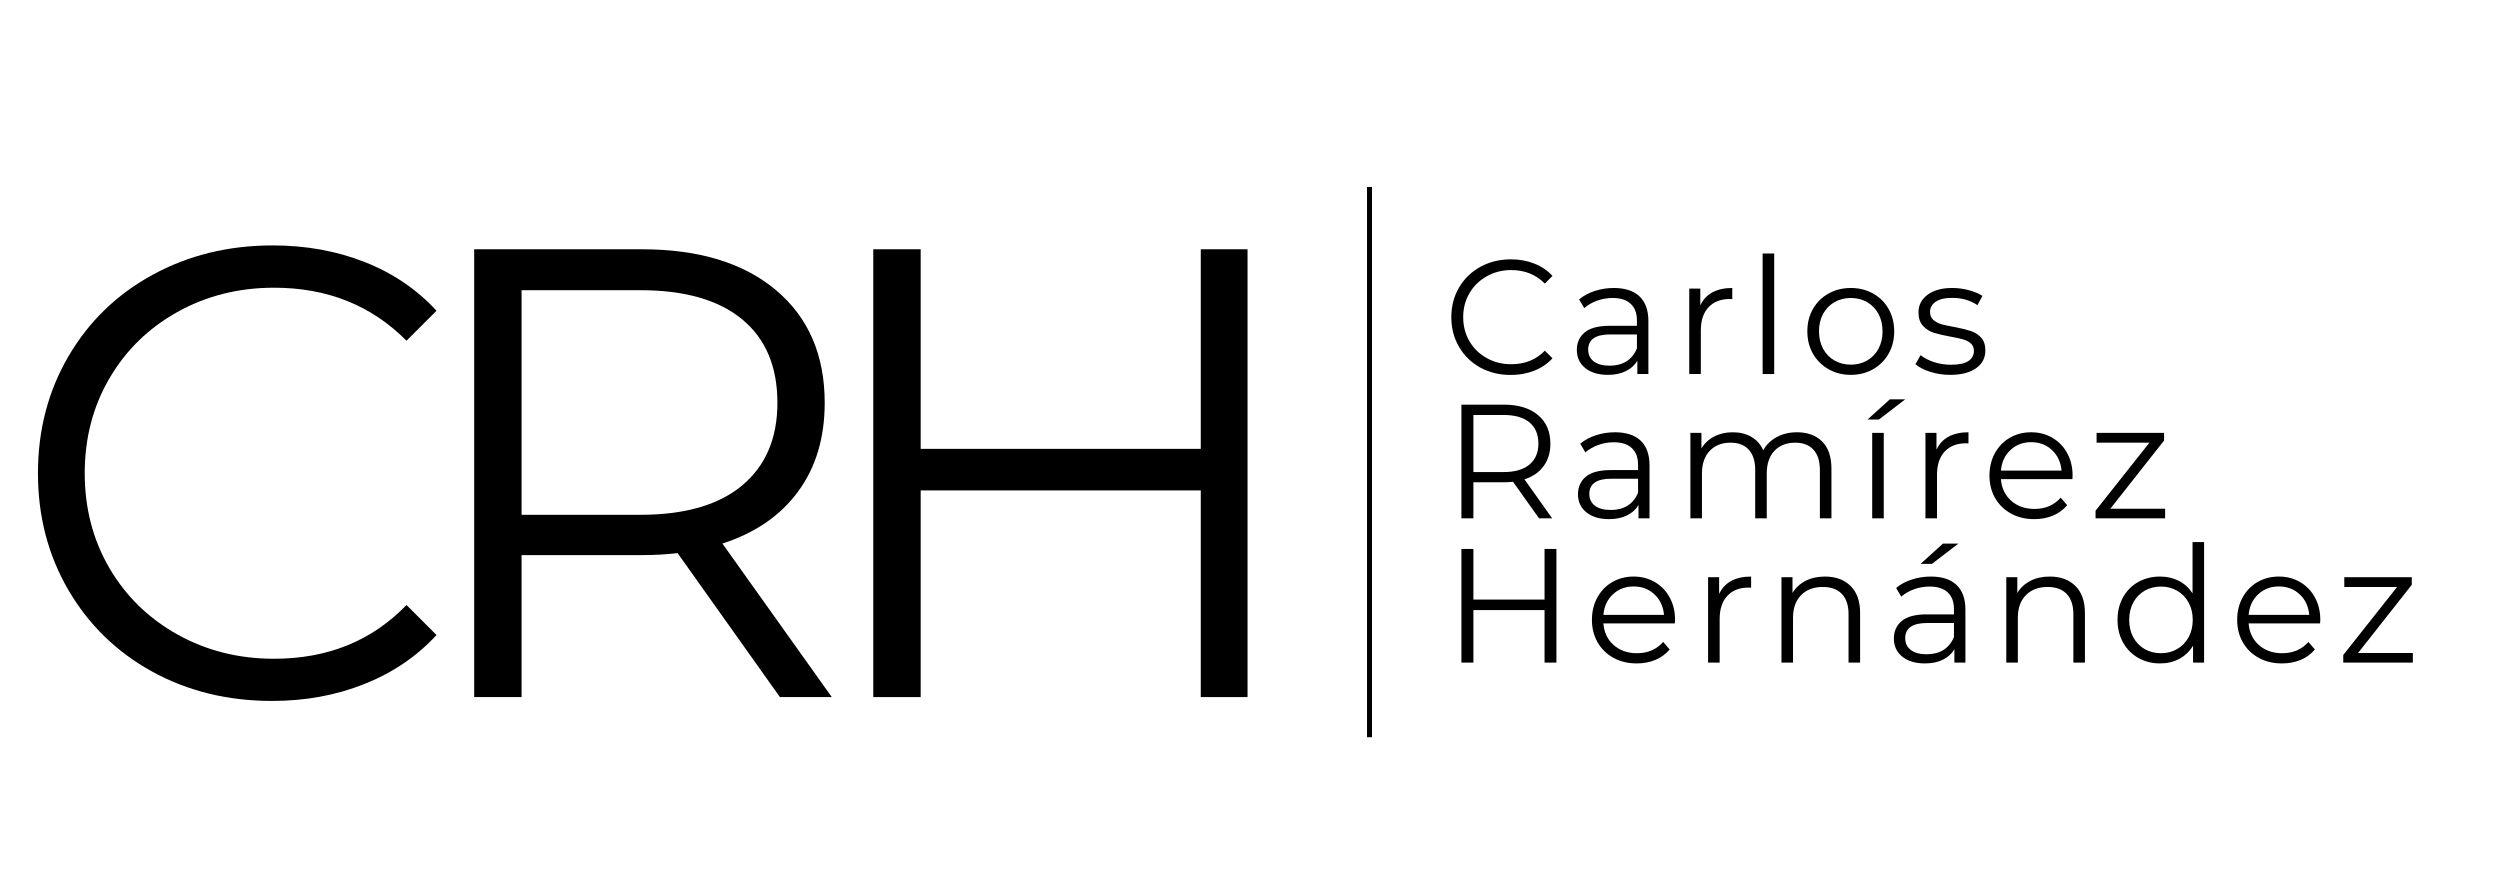
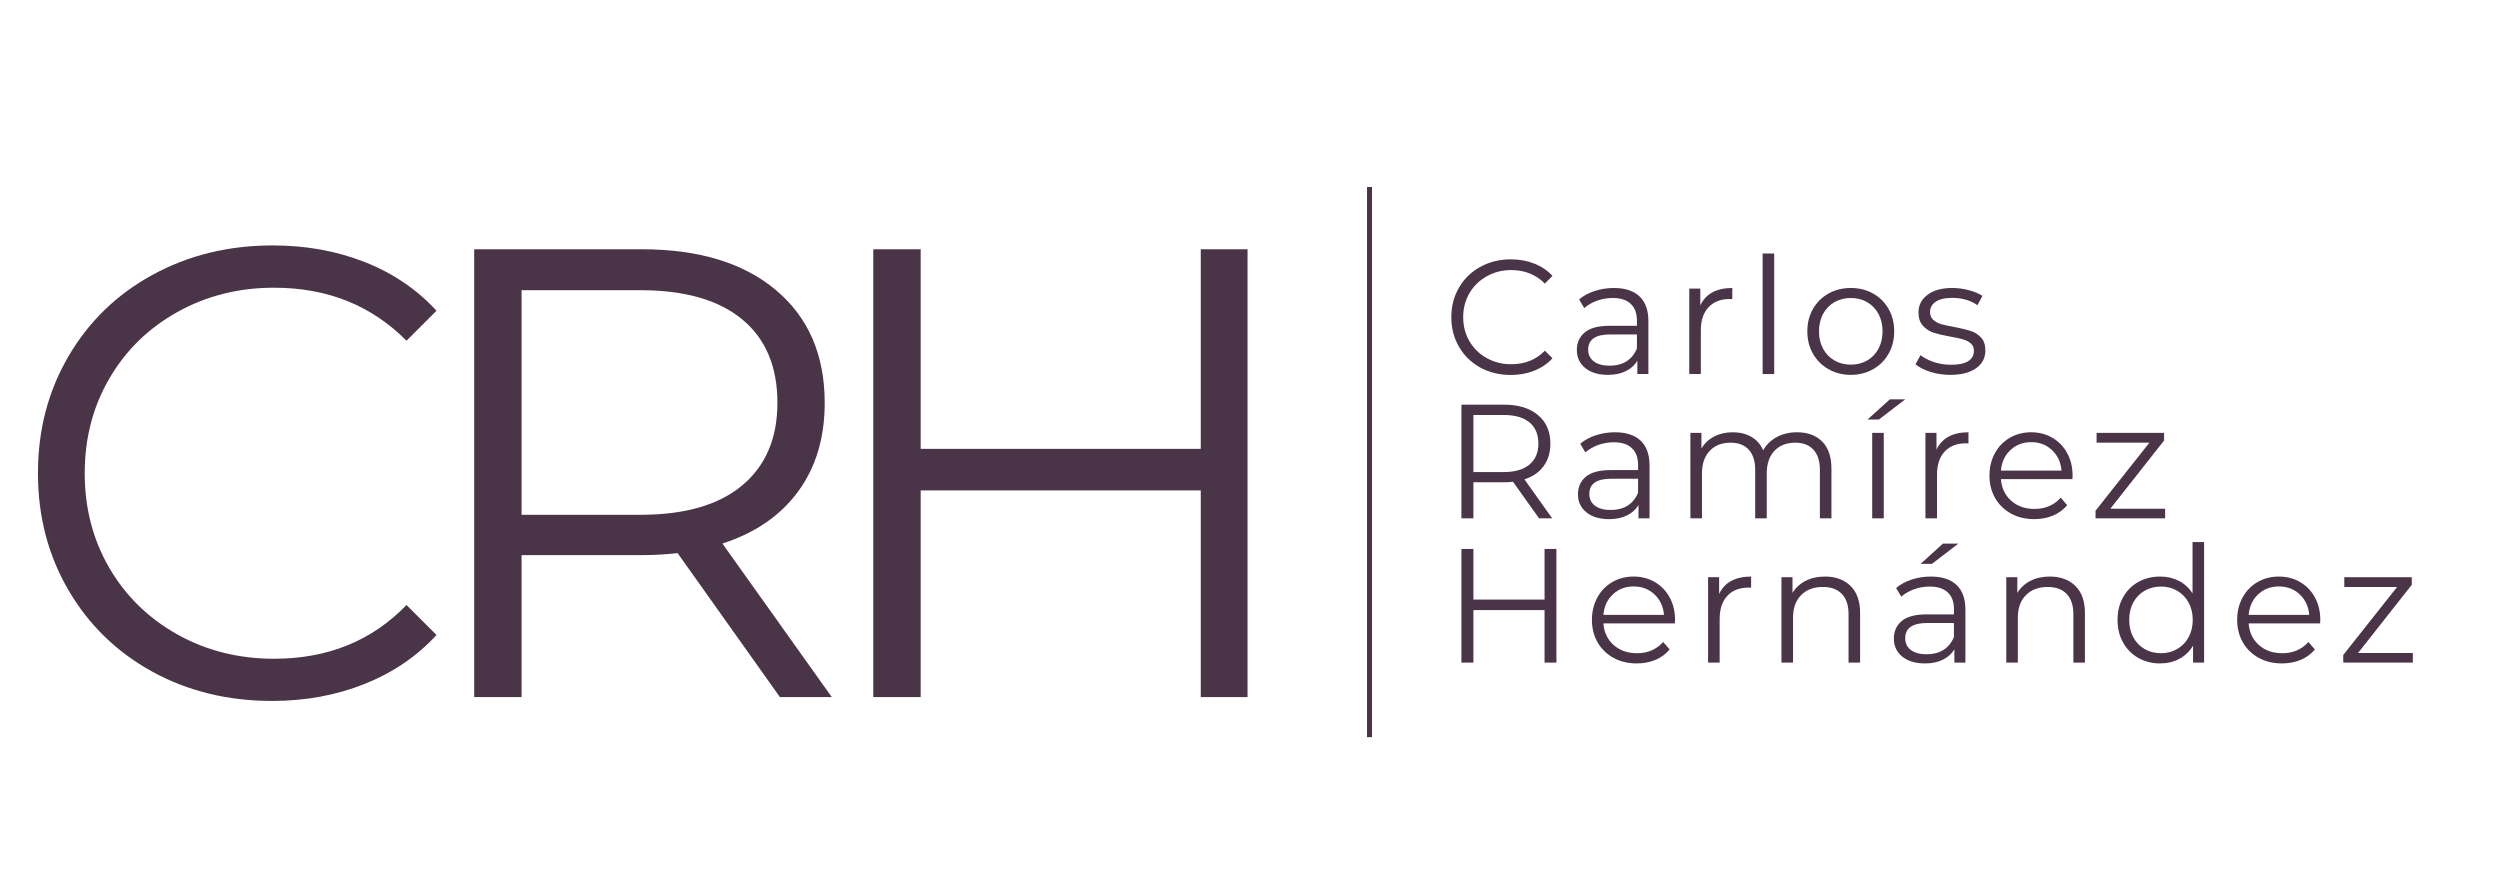
<svg xmlns="http://www.w3.org/2000/svg" width="500" zoomAndPan="magnify" viewBox="0 0 375 131.25" height="175" preserveAspectRatio="xMidYMid meet" version="1.2">
  <defs />
-   <g id="0ebc406b63">
-     <g style="fill:#000000;fill-opacity:1;">
+   <g id="b70f6da9f3">
+     <g style="fill:#493547;fill-opacity:1;">
      <g transform="translate(0.709236, 104.5629)">
        <path style="stroke:none" d="M 40.109 0.578 C 33.453 0.578 27.453 -0.891 22.109 -3.828 C 16.773 -6.773 12.586 -10.852 9.547 -16.062 C 6.504 -21.281 4.984 -27.117 4.984 -33.578 C 4.984 -40.047 6.504 -45.883 9.547 -51.094 C 12.586 -56.312 16.789 -60.391 22.156 -63.328 C 27.531 -66.273 33.547 -67.75 40.203 -67.75 C 45.191 -67.75 49.797 -66.914 54.016 -65.25 C 58.242 -63.582 61.828 -61.148 64.766 -57.953 L 60.266 -53.453 C 55.016 -58.754 48.391 -61.406 40.391 -61.406 C 35.086 -61.406 30.258 -60.191 25.906 -57.766 C 21.551 -55.336 18.145 -52.008 15.688 -47.781 C 13.227 -43.562 12 -38.828 12 -33.578 C 12 -28.336 13.227 -23.602 15.688 -19.375 C 18.145 -15.156 21.551 -11.828 25.906 -9.391 C 30.258 -6.961 35.086 -5.75 40.391 -5.75 C 48.453 -5.75 55.078 -8.438 60.266 -13.812 L 64.766 -9.312 C 61.828 -6.113 58.227 -3.664 53.969 -1.969 C 49.719 -0.27 45.098 0.578 40.109 0.578 Z M 40.109 0.578 " />
      </g>
    </g>
-     <g style="fill:#000000;fill-opacity:1;">
+     <g style="fill:#493547;fill-opacity:1;">
      <g transform="translate(60.18948, 104.5629)">
        <path style="stroke:none" d="M 56.797 0 L 41.453 -21.594 C 39.723 -21.395 37.93 -21.297 36.078 -21.297 L 18.047 -21.297 L 18.047 0 L 10.938 0 L 10.938 -67.172 L 36.078 -67.172 C 44.648 -67.172 51.363 -65.125 56.219 -61.031 C 61.082 -56.938 63.516 -51.305 63.516 -44.141 C 63.516 -38.891 62.188 -34.457 59.531 -30.844 C 56.883 -27.227 53.098 -24.625 48.172 -23.031 L 64.578 0 Z M 35.891 -27.344 C 42.535 -27.344 47.617 -28.812 51.141 -31.75 C 54.66 -34.695 56.422 -38.828 56.422 -44.141 C 56.422 -49.578 54.66 -53.75 51.141 -56.656 C 47.617 -59.57 42.535 -61.031 35.891 -61.031 L 18.047 -61.031 L 18.047 -27.344 Z M 35.891 -27.344 " />
      </g>
    </g>
-     <g style="fill:#000000;fill-opacity:1;">
+     <g style="fill:#493547;fill-opacity:1;">
      <g transform="translate(120.0535, 104.5629)">
        <path style="stroke:none" d="M 67.078 -67.172 L 67.078 0 L 60.062 0 L 60.062 -31 L 18.047 -31 L 18.047 0 L 10.938 0 L 10.938 -67.172 L 18.047 -67.172 L 18.047 -37.234 L 60.062 -37.234 L 60.062 -67.172 Z M 67.078 -67.172 " />
      </g>
    </g>
-     <path style="fill:none;stroke-width:1;stroke-linecap:butt;stroke-linejoin:miter;stroke:#000000;stroke-opacity:1;stroke-miterlimit:4;" d="M -0.002 0.498 L 110.669 0.498 " transform="matrix(0,0.745739,-0.745739,0,205.7975,28.04822)" />
-     <g style="fill:#000000;fill-opacity:1;">
+     <path style="fill:none;stroke-width:1;stroke-linecap:butt;stroke-linejoin:miter;stroke:#493547;stroke-opacity:1;stroke-miterlimit:4;" d="M -0.002 0.498 L 110.669 0.498 " transform="matrix(0,0.745739,-0.745739,0,205.7975,28.04822)" />
+     <g style="fill:#493547;fill-opacity:1;">
      <g transform="translate(216.4324, 56.10347)">
        <path style="stroke:none" d="M 10.188 0.141 C 8.5 0.141 6.973 -0.227 5.609 -0.969 C 4.254 -1.719 3.191 -2.754 2.422 -4.078 C 1.648 -5.398 1.266 -6.883 1.266 -8.531 C 1.266 -10.164 1.648 -11.645 2.422 -12.969 C 3.191 -14.289 4.258 -15.328 5.625 -16.078 C 6.988 -16.828 8.516 -17.203 10.203 -17.203 C 11.473 -17.203 12.645 -16.988 13.719 -16.562 C 14.789 -16.145 15.695 -15.531 16.438 -14.719 L 15.297 -13.562 C 13.961 -14.914 12.281 -15.594 10.25 -15.594 C 8.906 -15.594 7.68 -15.281 6.578 -14.656 C 5.473 -14.039 4.609 -13.195 3.984 -12.125 C 3.359 -11.051 3.047 -9.852 3.047 -8.531 C 3.047 -7.195 3.359 -5.992 3.984 -4.922 C 4.609 -3.848 5.473 -3.004 6.578 -2.391 C 7.68 -1.773 8.906 -1.469 10.25 -1.469 C 12.301 -1.469 13.984 -2.145 15.297 -3.5 L 16.438 -2.359 C 15.695 -1.547 14.785 -0.926 13.703 -0.5 C 12.617 -0.07 11.445 0.141 10.188 0.141 Z M 10.188 0.141 " />
      </g>
    </g>
-     <g style="fill:#000000;fill-opacity:1;">
+     <g style="fill:#493547;fill-opacity:1;">
      <g transform="translate(235.1808, 56.10347)">
        <path style="stroke:none" d="M 6.891 -12.906 C 8.566 -12.906 9.848 -12.488 10.734 -11.656 C 11.629 -10.82 12.078 -9.582 12.078 -7.938 L 12.078 0 L 10.422 0 L 10.422 -2 C 10.035 -1.332 9.461 -0.812 8.703 -0.438 C 7.953 -0.062 7.055 0.125 6.016 0.125 C 4.586 0.125 3.453 -0.211 2.609 -0.891 C 1.766 -1.578 1.344 -2.484 1.344 -3.609 C 1.344 -4.691 1.734 -5.566 2.516 -6.234 C 3.305 -6.898 4.562 -7.234 6.281 -7.234 L 10.359 -7.234 L 10.359 -8.016 C 10.359 -9.117 10.047 -9.957 9.422 -10.531 C 8.805 -11.113 7.906 -11.406 6.719 -11.406 C 5.906 -11.406 5.125 -11.27 4.375 -11 C 3.633 -10.727 2.992 -10.359 2.453 -9.891 L 1.688 -11.188 C 2.332 -11.738 3.109 -12.16 4.016 -12.453 C 4.93 -12.754 5.891 -12.906 6.891 -12.906 Z M 6.281 -1.25 C 7.258 -1.25 8.098 -1.469 8.797 -1.906 C 9.492 -2.352 10.016 -3 10.359 -3.844 L 10.359 -5.938 L 6.328 -5.938 C 4.141 -5.938 3.047 -5.176 3.047 -3.656 C 3.047 -2.906 3.328 -2.316 3.891 -1.891 C 4.461 -1.461 5.258 -1.25 6.281 -1.25 Z M 6.281 -1.25 " />
      </g>
    </g>
-     <g style="fill:#000000;fill-opacity:1;">
+     <g style="fill:#493547;fill-opacity:1;">
      <g transform="translate(250.9832, 56.10347)">
        <path style="stroke:none" d="M 4.062 -10.297 C 4.469 -11.16 5.07 -11.812 5.875 -12.25 C 6.688 -12.688 7.68 -12.906 8.859 -12.906 L 8.859 -11.234 L 8.453 -11.25 C 7.109 -11.25 6.051 -10.832 5.281 -10 C 4.52 -9.176 4.141 -8.02 4.141 -6.531 L 4.141 0 L 2.406 0 L 2.406 -12.812 L 4.062 -12.812 Z M 4.062 -10.297 " />
      </g>
    </g>
-     <g style="fill:#000000;fill-opacity:1;">
+     <g style="fill:#493547;fill-opacity:1;">
      <g transform="translate(261.9889, 56.10347)">
        <path style="stroke:none" d="M 2.406 -18.078 L 4.141 -18.078 L 4.141 0 L 2.406 0 Z M 2.406 -18.078 " />
      </g>
    </g>
-     <g style="fill:#000000;fill-opacity:1;">
+     <g style="fill:#493547;fill-opacity:1;">
      <g transform="translate(269.9755, 56.10347)">
        <path style="stroke:none" d="M 7.656 0.125 C 6.414 0.125 5.301 -0.156 4.312 -0.719 C 3.32 -1.281 2.539 -2.055 1.969 -3.047 C 1.406 -4.035 1.125 -5.156 1.125 -6.406 C 1.125 -7.656 1.406 -8.773 1.969 -9.766 C 2.539 -10.754 3.32 -11.523 4.312 -12.078 C 5.301 -12.629 6.414 -12.906 7.656 -12.906 C 8.883 -12.906 9.992 -12.629 10.984 -12.078 C 11.973 -11.523 12.75 -10.754 13.312 -9.766 C 13.875 -8.773 14.156 -7.656 14.156 -6.406 C 14.156 -5.156 13.875 -4.035 13.312 -3.047 C 12.75 -2.055 11.973 -1.281 10.984 -0.719 C 9.992 -0.156 8.883 0.125 7.656 0.125 Z M 7.656 -1.406 C 8.562 -1.406 9.375 -1.613 10.094 -2.031 C 10.82 -2.445 11.391 -3.035 11.797 -3.797 C 12.203 -4.555 12.406 -5.426 12.406 -6.406 C 12.406 -7.383 12.203 -8.254 11.797 -9.016 C 11.391 -9.773 10.82 -10.363 10.094 -10.781 C 9.375 -11.195 8.562 -11.406 7.656 -11.406 C 6.738 -11.406 5.914 -11.195 5.188 -10.781 C 4.469 -10.363 3.898 -9.773 3.484 -9.016 C 3.078 -8.254 2.875 -7.383 2.875 -6.406 C 2.875 -5.426 3.078 -4.555 3.484 -3.797 C 3.898 -3.035 4.469 -2.445 5.188 -2.031 C 5.914 -1.613 6.738 -1.406 7.656 -1.406 Z M 7.656 -1.406 " />
      </g>
    </g>
-     <g style="fill:#000000;fill-opacity:1;">
+     <g style="fill:#493547;fill-opacity:1;">
      <g transform="translate(286.6788, 56.10347)">
        <path style="stroke:none" d="M 5.844 0.125 C 4.801 0.125 3.805 -0.023 2.859 -0.328 C 1.91 -0.629 1.172 -1.008 0.641 -1.469 L 1.406 -2.828 C 1.945 -2.398 2.625 -2.051 3.438 -1.781 C 4.25 -1.52 5.094 -1.391 5.969 -1.391 C 7.133 -1.391 8 -1.57 8.562 -1.938 C 9.125 -2.301 9.406 -2.816 9.406 -3.484 C 9.406 -3.953 9.25 -4.32 8.938 -4.594 C 8.633 -4.863 8.242 -5.066 7.766 -5.203 C 7.297 -5.336 6.672 -5.473 5.891 -5.609 C 4.859 -5.797 4.023 -5.988 3.391 -6.188 C 2.754 -6.395 2.211 -6.742 1.766 -7.234 C 1.316 -7.723 1.094 -8.395 1.094 -9.25 C 1.094 -10.32 1.539 -11.195 2.438 -11.875 C 3.332 -12.562 4.57 -12.906 6.156 -12.906 C 6.988 -12.906 7.816 -12.797 8.641 -12.578 C 9.473 -12.359 10.156 -12.07 10.688 -11.719 L 9.938 -10.328 C 8.883 -11.055 7.625 -11.422 6.156 -11.422 C 5.051 -11.422 4.219 -11.223 3.656 -10.828 C 3.102 -10.441 2.828 -9.938 2.828 -9.312 C 2.828 -8.82 2.984 -8.43 3.297 -8.141 C 3.617 -7.848 4.016 -7.629 4.484 -7.484 C 4.953 -7.348 5.602 -7.207 6.438 -7.062 C 7.457 -6.863 8.273 -6.664 8.891 -6.469 C 9.504 -6.281 10.031 -5.953 10.469 -5.484 C 10.906 -5.016 11.125 -4.363 11.125 -3.531 C 11.125 -2.406 10.656 -1.516 9.719 -0.859 C 8.789 -0.203 7.5 0.125 5.844 0.125 Z M 5.844 0.125 " />
      </g>
    </g>
-     <g style="fill:#000000;fill-opacity:1;">
+     <g style="fill:#493547;fill-opacity:1;">
      <g transform="translate(216.4324, 77.74631)">
        <path style="stroke:none" d="M 14.422 0 L 10.516 -5.484 C 10.078 -5.43 9.625 -5.406 9.156 -5.406 L 4.578 -5.406 L 4.578 0 L 2.781 0 L 2.781 -17.047 L 9.156 -17.047 C 11.332 -17.047 13.035 -16.523 14.266 -15.484 C 15.504 -14.453 16.125 -13.023 16.125 -11.203 C 16.125 -9.867 15.785 -8.742 15.109 -7.828 C 14.441 -6.91 13.484 -6.25 12.234 -5.844 L 16.391 0 Z M 9.109 -6.938 C 10.797 -6.938 12.086 -7.312 12.984 -8.062 C 13.879 -8.812 14.328 -9.859 14.328 -11.203 C 14.328 -12.586 13.879 -13.648 12.984 -14.391 C 12.086 -15.129 10.797 -15.5 9.109 -15.5 L 4.578 -15.5 L 4.578 -6.938 Z M 9.109 -6.938 " />
      </g>
    </g>
-     <g style="fill:#000000;fill-opacity:1;">
+     <g style="fill:#493547;fill-opacity:1;">
      <g transform="translate(235.3513, 77.74631)">
        <path style="stroke:none" d="M 6.891 -12.906 C 8.566 -12.906 9.848 -12.488 10.734 -11.656 C 11.629 -10.82 12.078 -9.582 12.078 -7.938 L 12.078 0 L 10.422 0 L 10.422 -2 C 10.035 -1.332 9.461 -0.812 8.703 -0.438 C 7.953 -0.062 7.055 0.125 6.016 0.125 C 4.586 0.125 3.453 -0.211 2.609 -0.891 C 1.766 -1.578 1.344 -2.484 1.344 -3.609 C 1.344 -4.691 1.734 -5.566 2.516 -6.234 C 3.305 -6.898 4.562 -7.234 6.281 -7.234 L 10.359 -7.234 L 10.359 -8.016 C 10.359 -9.117 10.047 -9.957 9.422 -10.531 C 8.805 -11.113 7.906 -11.406 6.719 -11.406 C 5.906 -11.406 5.125 -11.27 4.375 -11 C 3.633 -10.727 2.992 -10.359 2.453 -9.891 L 1.688 -11.188 C 2.332 -11.738 3.109 -12.16 4.016 -12.453 C 4.93 -12.754 5.891 -12.906 6.891 -12.906 Z M 6.281 -1.25 C 7.258 -1.25 8.098 -1.469 8.797 -1.906 C 9.492 -2.352 10.016 -3 10.359 -3.844 L 10.359 -5.938 L 6.328 -5.938 C 4.141 -5.938 3.047 -5.176 3.047 -3.656 C 3.047 -2.906 3.328 -2.316 3.891 -1.891 C 4.461 -1.461 5.258 -1.25 6.281 -1.25 Z M 6.281 -1.25 " />
      </g>
    </g>
-     <g style="fill:#000000;fill-opacity:1;">
+     <g style="fill:#493547;fill-opacity:1;">
      <g transform="translate(251.1536, 77.74631)">
        <path style="stroke:none" d="M 18.391 -12.906 C 19.992 -12.906 21.254 -12.441 22.172 -11.516 C 23.098 -10.598 23.562 -9.234 23.562 -7.422 L 23.562 0 L 21.828 0 L 21.828 -7.266 C 21.828 -8.586 21.504 -9.598 20.859 -10.297 C 20.223 -10.992 19.316 -11.344 18.141 -11.344 C 16.816 -11.344 15.77 -10.93 15 -10.109 C 14.238 -9.297 13.859 -8.164 13.859 -6.719 L 13.859 0 L 12.125 0 L 12.125 -7.266 C 12.125 -8.586 11.801 -9.598 11.156 -10.297 C 10.52 -10.992 9.609 -11.344 8.422 -11.344 C 7.109 -11.344 6.066 -10.93 5.297 -10.109 C 4.523 -9.297 4.141 -8.164 4.141 -6.719 L 4.141 0 L 2.406 0 L 2.406 -12.812 L 4.062 -12.812 L 4.062 -10.469 C 4.52 -11.25 5.156 -11.848 5.969 -12.266 C 6.781 -12.691 7.711 -12.906 8.766 -12.906 C 9.836 -12.906 10.766 -12.676 11.547 -12.219 C 12.336 -11.77 12.93 -11.098 13.328 -10.203 C 13.797 -11.047 14.473 -11.707 15.359 -12.188 C 16.242 -12.664 17.254 -12.906 18.391 -12.906 Z M 18.391 -12.906 " />
      </g>
    </g>
-     <g style="fill:#000000;fill-opacity:1;">
+     <g style="fill:#493547;fill-opacity:1;">
      <g transform="translate(278.424, 77.74631)">
        <path style="stroke:none" d="M 2.406 -12.812 L 4.141 -12.812 L 4.141 0 L 2.406 0 Z M 5.047 -17.844 L 7.359 -17.844 L 3.406 -14.812 L 1.703 -14.812 Z M 5.047 -17.844 " />
      </g>
    </g>
-     <g style="fill:#000000;fill-opacity:1;">
+     <g style="fill:#493547;fill-opacity:1;">
      <g transform="translate(286.4106, 77.74631)">
        <path style="stroke:none" d="M 4.062 -10.297 C 4.469 -11.16 5.07 -11.812 5.875 -12.25 C 6.688 -12.688 7.68 -12.906 8.859 -12.906 L 8.859 -11.234 L 8.453 -11.25 C 7.109 -11.25 6.051 -10.832 5.281 -10 C 4.52 -9.176 4.141 -8.02 4.141 -6.531 L 4.141 0 L 2.406 0 L 2.406 -12.812 L 4.062 -12.812 Z M 4.062 -10.297 " />
      </g>
    </g>
-     <g style="fill:#000000;fill-opacity:1;">
+     <g style="fill:#493547;fill-opacity:1;">
      <g transform="translate(297.2945, 77.74631)">
        <path style="stroke:none" d="M 13.562 -5.875 L 2.844 -5.875 C 2.945 -4.539 3.457 -3.461 4.375 -2.641 C 5.301 -1.816 6.473 -1.406 7.891 -1.406 C 8.691 -1.406 9.422 -1.547 10.078 -1.828 C 10.742 -2.117 11.32 -2.539 11.812 -3.094 L 12.781 -1.969 C 12.219 -1.289 11.508 -0.77 10.656 -0.406 C 9.801 -0.051 8.863 0.125 7.844 0.125 C 6.531 0.125 5.363 -0.156 4.344 -0.719 C 3.332 -1.281 2.539 -2.055 1.969 -3.047 C 1.406 -4.035 1.125 -5.156 1.125 -6.406 C 1.125 -7.656 1.395 -8.773 1.938 -9.766 C 2.477 -10.754 3.223 -11.523 4.172 -12.078 C 5.129 -12.629 6.195 -12.906 7.375 -12.906 C 8.562 -12.906 9.625 -12.629 10.562 -12.078 C 11.508 -11.523 12.25 -10.758 12.781 -9.781 C 13.32 -8.801 13.594 -7.676 13.594 -6.406 Z M 7.375 -11.422 C 6.145 -11.422 5.109 -11.023 4.266 -10.234 C 3.43 -9.453 2.957 -8.426 2.844 -7.156 L 11.938 -7.156 C 11.82 -8.426 11.344 -9.453 10.5 -10.234 C 9.664 -11.023 8.625 -11.422 7.375 -11.422 Z M 7.375 -11.422 " />
      </g>
    </g>
-     <g style="fill:#000000;fill-opacity:1;">
+     <g style="fill:#493547;fill-opacity:1;">
      <g transform="translate(313.316, 77.74631)">
        <path style="stroke:none" d="M 11.453 -1.438 L 11.453 0 L 1.016 0 L 1.016 -1.141 L 9.094 -11.344 L 1.172 -11.344 L 1.172 -12.812 L 11.297 -12.812 L 11.297 -11.672 L 3.234 -1.438 Z M 11.453 -1.438 " />
      </g>
    </g>
-     <g style="fill:#000000;fill-opacity:1;">
+     <g style="fill:#493547;fill-opacity:1;">
      <g transform="translate(216.4324, 99.38915)">
        <path style="stroke:none" d="M 17.031 -17.047 L 17.031 0 L 15.25 0 L 15.25 -7.875 L 4.578 -7.875 L 4.578 0 L 2.781 0 L 2.781 -17.047 L 4.578 -17.047 L 4.578 -9.453 L 15.25 -9.453 L 15.25 -17.047 Z M 17.031 -17.047 " />
      </g>
    </g>
-     <g style="fill:#000000;fill-opacity:1;">
+     <g style="fill:#493547;fill-opacity:1;">
      <g transform="translate(237.6644, 99.38915)">
        <path style="stroke:none" d="M 13.562 -5.875 L 2.844 -5.875 C 2.945 -4.539 3.457 -3.461 4.375 -2.641 C 5.301 -1.816 6.473 -1.406 7.891 -1.406 C 8.691 -1.406 9.422 -1.547 10.078 -1.828 C 10.742 -2.117 11.32 -2.539 11.812 -3.094 L 12.781 -1.969 C 12.219 -1.289 11.508 -0.77 10.656 -0.406 C 9.801 -0.051 8.863 0.125 7.844 0.125 C 6.531 0.125 5.363 -0.156 4.344 -0.719 C 3.332 -1.281 2.539 -2.055 1.969 -3.047 C 1.406 -4.035 1.125 -5.156 1.125 -6.406 C 1.125 -7.656 1.395 -8.773 1.938 -9.766 C 2.477 -10.754 3.223 -11.523 4.172 -12.078 C 5.129 -12.629 6.195 -12.906 7.375 -12.906 C 8.562 -12.906 9.625 -12.629 10.562 -12.078 C 11.508 -11.523 12.25 -10.758 12.781 -9.781 C 13.32 -8.801 13.594 -7.676 13.594 -6.406 Z M 7.375 -11.422 C 6.145 -11.422 5.109 -11.023 4.266 -10.234 C 3.43 -9.453 2.957 -8.426 2.844 -7.156 L 11.938 -7.156 C 11.82 -8.426 11.344 -9.453 10.5 -10.234 C 9.664 -11.023 8.625 -11.422 7.375 -11.422 Z M 7.375 -11.422 " />
      </g>
    </g>
-     <g style="fill:#000000;fill-opacity:1;">
+     <g style="fill:#493547;fill-opacity:1;">
      <g transform="translate(253.8076, 99.38915)">
        <path style="stroke:none" d="M 4.062 -10.297 C 4.469 -11.16 5.07 -11.812 5.875 -12.25 C 6.688 -12.688 7.68 -12.906 8.859 -12.906 L 8.859 -11.234 L 8.453 -11.25 C 7.109 -11.25 6.051 -10.832 5.281 -10 C 4.52 -9.176 4.141 -8.02 4.141 -6.531 L 4.141 0 L 2.406 0 L 2.406 -12.812 L 4.062 -12.812 Z M 4.062 -10.297 " />
      </g>
    </g>
-     <g style="fill:#000000;fill-opacity:1;">
+     <g style="fill:#493547;fill-opacity:1;">
      <g transform="translate(264.8133, 99.38915)">
        <path style="stroke:none" d="M 8.938 -12.906 C 10.539 -12.906 11.816 -12.438 12.766 -11.5 C 13.723 -10.57 14.203 -9.211 14.203 -7.422 L 14.203 0 L 12.469 0 L 12.469 -7.266 C 12.469 -8.586 12.133 -9.598 11.469 -10.297 C 10.801 -10.992 9.852 -11.344 8.625 -11.344 C 7.238 -11.344 6.145 -10.93 5.344 -10.109 C 4.539 -9.297 4.141 -8.164 4.141 -6.719 L 4.141 0 L 2.406 0 L 2.406 -12.812 L 4.062 -12.812 L 4.062 -10.453 C 4.539 -11.234 5.195 -11.836 6.031 -12.266 C 6.863 -12.691 7.832 -12.906 8.938 -12.906 Z M 8.938 -12.906 " />
      </g>
    </g>
-     <g style="fill:#000000;fill-opacity:1;">
+     <g style="fill:#493547;fill-opacity:1;">
      <g transform="translate(282.734, 99.38915)">
        <path style="stroke:none" d="M 6.891 -12.906 C 8.566 -12.906 9.848 -12.488 10.734 -11.656 C 11.629 -10.82 12.078 -9.582 12.078 -7.938 L 12.078 0 L 10.422 0 L 10.422 -2 C 10.035 -1.332 9.461 -0.812 8.703 -0.438 C 7.953 -0.062 7.055 0.125 6.016 0.125 C 4.586 0.125 3.453 -0.211 2.609 -0.891 C 1.766 -1.578 1.344 -2.484 1.344 -3.609 C 1.344 -4.691 1.734 -5.566 2.516 -6.234 C 3.305 -6.898 4.562 -7.234 6.281 -7.234 L 10.359 -7.234 L 10.359 -8.016 C 10.359 -9.117 10.047 -9.957 9.422 -10.531 C 8.805 -11.113 7.906 -11.406 6.719 -11.406 C 5.906 -11.406 5.125 -11.27 4.375 -11 C 3.633 -10.727 2.992 -10.359 2.453 -9.891 L 1.688 -11.188 C 2.332 -11.738 3.109 -12.16 4.016 -12.453 C 4.93 -12.754 5.891 -12.906 6.891 -12.906 Z M 6.281 -1.25 C 7.258 -1.25 8.098 -1.469 8.797 -1.906 C 9.492 -2.352 10.016 -3 10.359 -3.844 L 10.359 -5.938 L 6.328 -5.938 C 4.141 -5.938 3.047 -5.176 3.047 -3.656 C 3.047 -2.906 3.328 -2.316 3.891 -1.891 C 4.461 -1.461 5.258 -1.25 6.281 -1.25 Z M 8.703 -17.844 L 11.016 -17.844 L 7.062 -14.812 L 5.359 -14.812 Z M 8.703 -17.844 " />
      </g>
    </g>
-     <g style="fill:#000000;fill-opacity:1;">
+     <g style="fill:#493547;fill-opacity:1;">
      <g transform="translate(298.5363, 99.38915)">
        <path style="stroke:none" d="M 8.938 -12.906 C 10.539 -12.906 11.816 -12.438 12.766 -11.5 C 13.723 -10.57 14.203 -9.211 14.203 -7.422 L 14.203 0 L 12.469 0 L 12.469 -7.266 C 12.469 -8.586 12.133 -9.598 11.469 -10.297 C 10.801 -10.992 9.852 -11.344 8.625 -11.344 C 7.238 -11.344 6.145 -10.93 5.344 -10.109 C 4.539 -9.297 4.141 -8.164 4.141 -6.719 L 4.141 0 L 2.406 0 L 2.406 -12.812 L 4.062 -12.812 L 4.062 -10.453 C 4.539 -11.234 5.195 -11.836 6.031 -12.266 C 6.863 -12.691 7.832 -12.906 8.938 -12.906 Z M 8.938 -12.906 " />
      </g>
    </g>
-     <g style="fill:#000000;fill-opacity:1;">
+     <g style="fill:#493547;fill-opacity:1;">
      <g transform="translate(316.5057, 99.38915)">
        <path style="stroke:none" d="M 14.109 -18.078 L 14.109 0 L 12.453 0 L 12.453 -2.531 C 11.93 -1.676 11.242 -1.02 10.391 -0.562 C 9.535 -0.102 8.57 0.125 7.5 0.125 C 6.301 0.125 5.211 -0.148 4.234 -0.703 C 3.266 -1.254 2.504 -2.023 1.953 -3.016 C 1.398 -4.004 1.125 -5.133 1.125 -6.406 C 1.125 -7.676 1.398 -8.805 1.953 -9.797 C 2.504 -10.785 3.266 -11.551 4.234 -12.094 C 5.211 -12.633 6.301 -12.906 7.5 -12.906 C 8.539 -12.906 9.477 -12.691 10.312 -12.266 C 11.156 -11.836 11.844 -11.207 12.375 -10.375 L 12.375 -18.078 Z M 7.656 -1.406 C 8.539 -1.406 9.344 -1.613 10.062 -2.031 C 10.789 -2.445 11.363 -3.035 11.781 -3.797 C 12.195 -4.555 12.406 -5.426 12.406 -6.406 C 12.406 -7.383 12.195 -8.254 11.781 -9.016 C 11.363 -9.773 10.789 -10.363 10.062 -10.781 C 9.344 -11.195 8.539 -11.406 7.656 -11.406 C 6.738 -11.406 5.914 -11.195 5.188 -10.781 C 4.469 -10.363 3.898 -9.773 3.484 -9.016 C 3.078 -8.254 2.875 -7.383 2.875 -6.406 C 2.875 -5.426 3.078 -4.555 3.484 -3.797 C 3.898 -3.035 4.469 -2.445 5.188 -2.031 C 5.914 -1.613 6.738 -1.406 7.656 -1.406 Z M 7.656 -1.406 " />
      </g>
    </g>
-     <g style="fill:#000000;fill-opacity:1;">
+     <g style="fill:#493547;fill-opacity:1;">
      <g transform="translate(334.4507, 99.38915)">
        <path style="stroke:none" d="M 13.562 -5.875 L 2.844 -5.875 C 2.945 -4.539 3.457 -3.461 4.375 -2.641 C 5.301 -1.816 6.473 -1.406 7.891 -1.406 C 8.691 -1.406 9.422 -1.547 10.078 -1.828 C 10.742 -2.117 11.32 -2.539 11.812 -3.094 L 12.781 -1.969 C 12.219 -1.289 11.508 -0.77 10.656 -0.406 C 9.801 -0.051 8.863 0.125 7.844 0.125 C 6.531 0.125 5.363 -0.156 4.344 -0.719 C 3.332 -1.281 2.539 -2.055 1.969 -3.047 C 1.406 -4.035 1.125 -5.156 1.125 -6.406 C 1.125 -7.656 1.395 -8.773 1.938 -9.766 C 2.477 -10.754 3.223 -11.523 4.172 -12.078 C 5.129 -12.629 6.195 -12.906 7.375 -12.906 C 8.562 -12.906 9.625 -12.629 10.562 -12.078 C 11.508 -11.523 12.25 -10.758 12.781 -9.781 C 13.32 -8.801 13.594 -7.676 13.594 -6.406 Z M 7.375 -11.422 C 6.145 -11.422 5.109 -11.023 4.266 -10.234 C 3.43 -9.453 2.957 -8.426 2.844 -7.156 L 11.938 -7.156 C 11.82 -8.426 11.344 -9.453 10.5 -10.234 C 9.664 -11.023 8.625 -11.422 7.375 -11.422 Z M 7.375 -11.422 " />
      </g>
    </g>
-     <g style="fill:#000000;fill-opacity:1;">
+     <g style="fill:#493547;fill-opacity:1;">
      <g transform="translate(350.4721, 99.38915)">
        <path style="stroke:none" d="M 11.453 -1.438 L 11.453 0 L 1.016 0 L 1.016 -1.141 L 9.094 -11.344 L 1.172 -11.344 L 1.172 -12.812 L 11.297 -12.812 L 11.297 -11.672 L 3.234 -1.438 Z M 11.453 -1.438 " />
      </g>
    </g>
  </g>
</svg>
